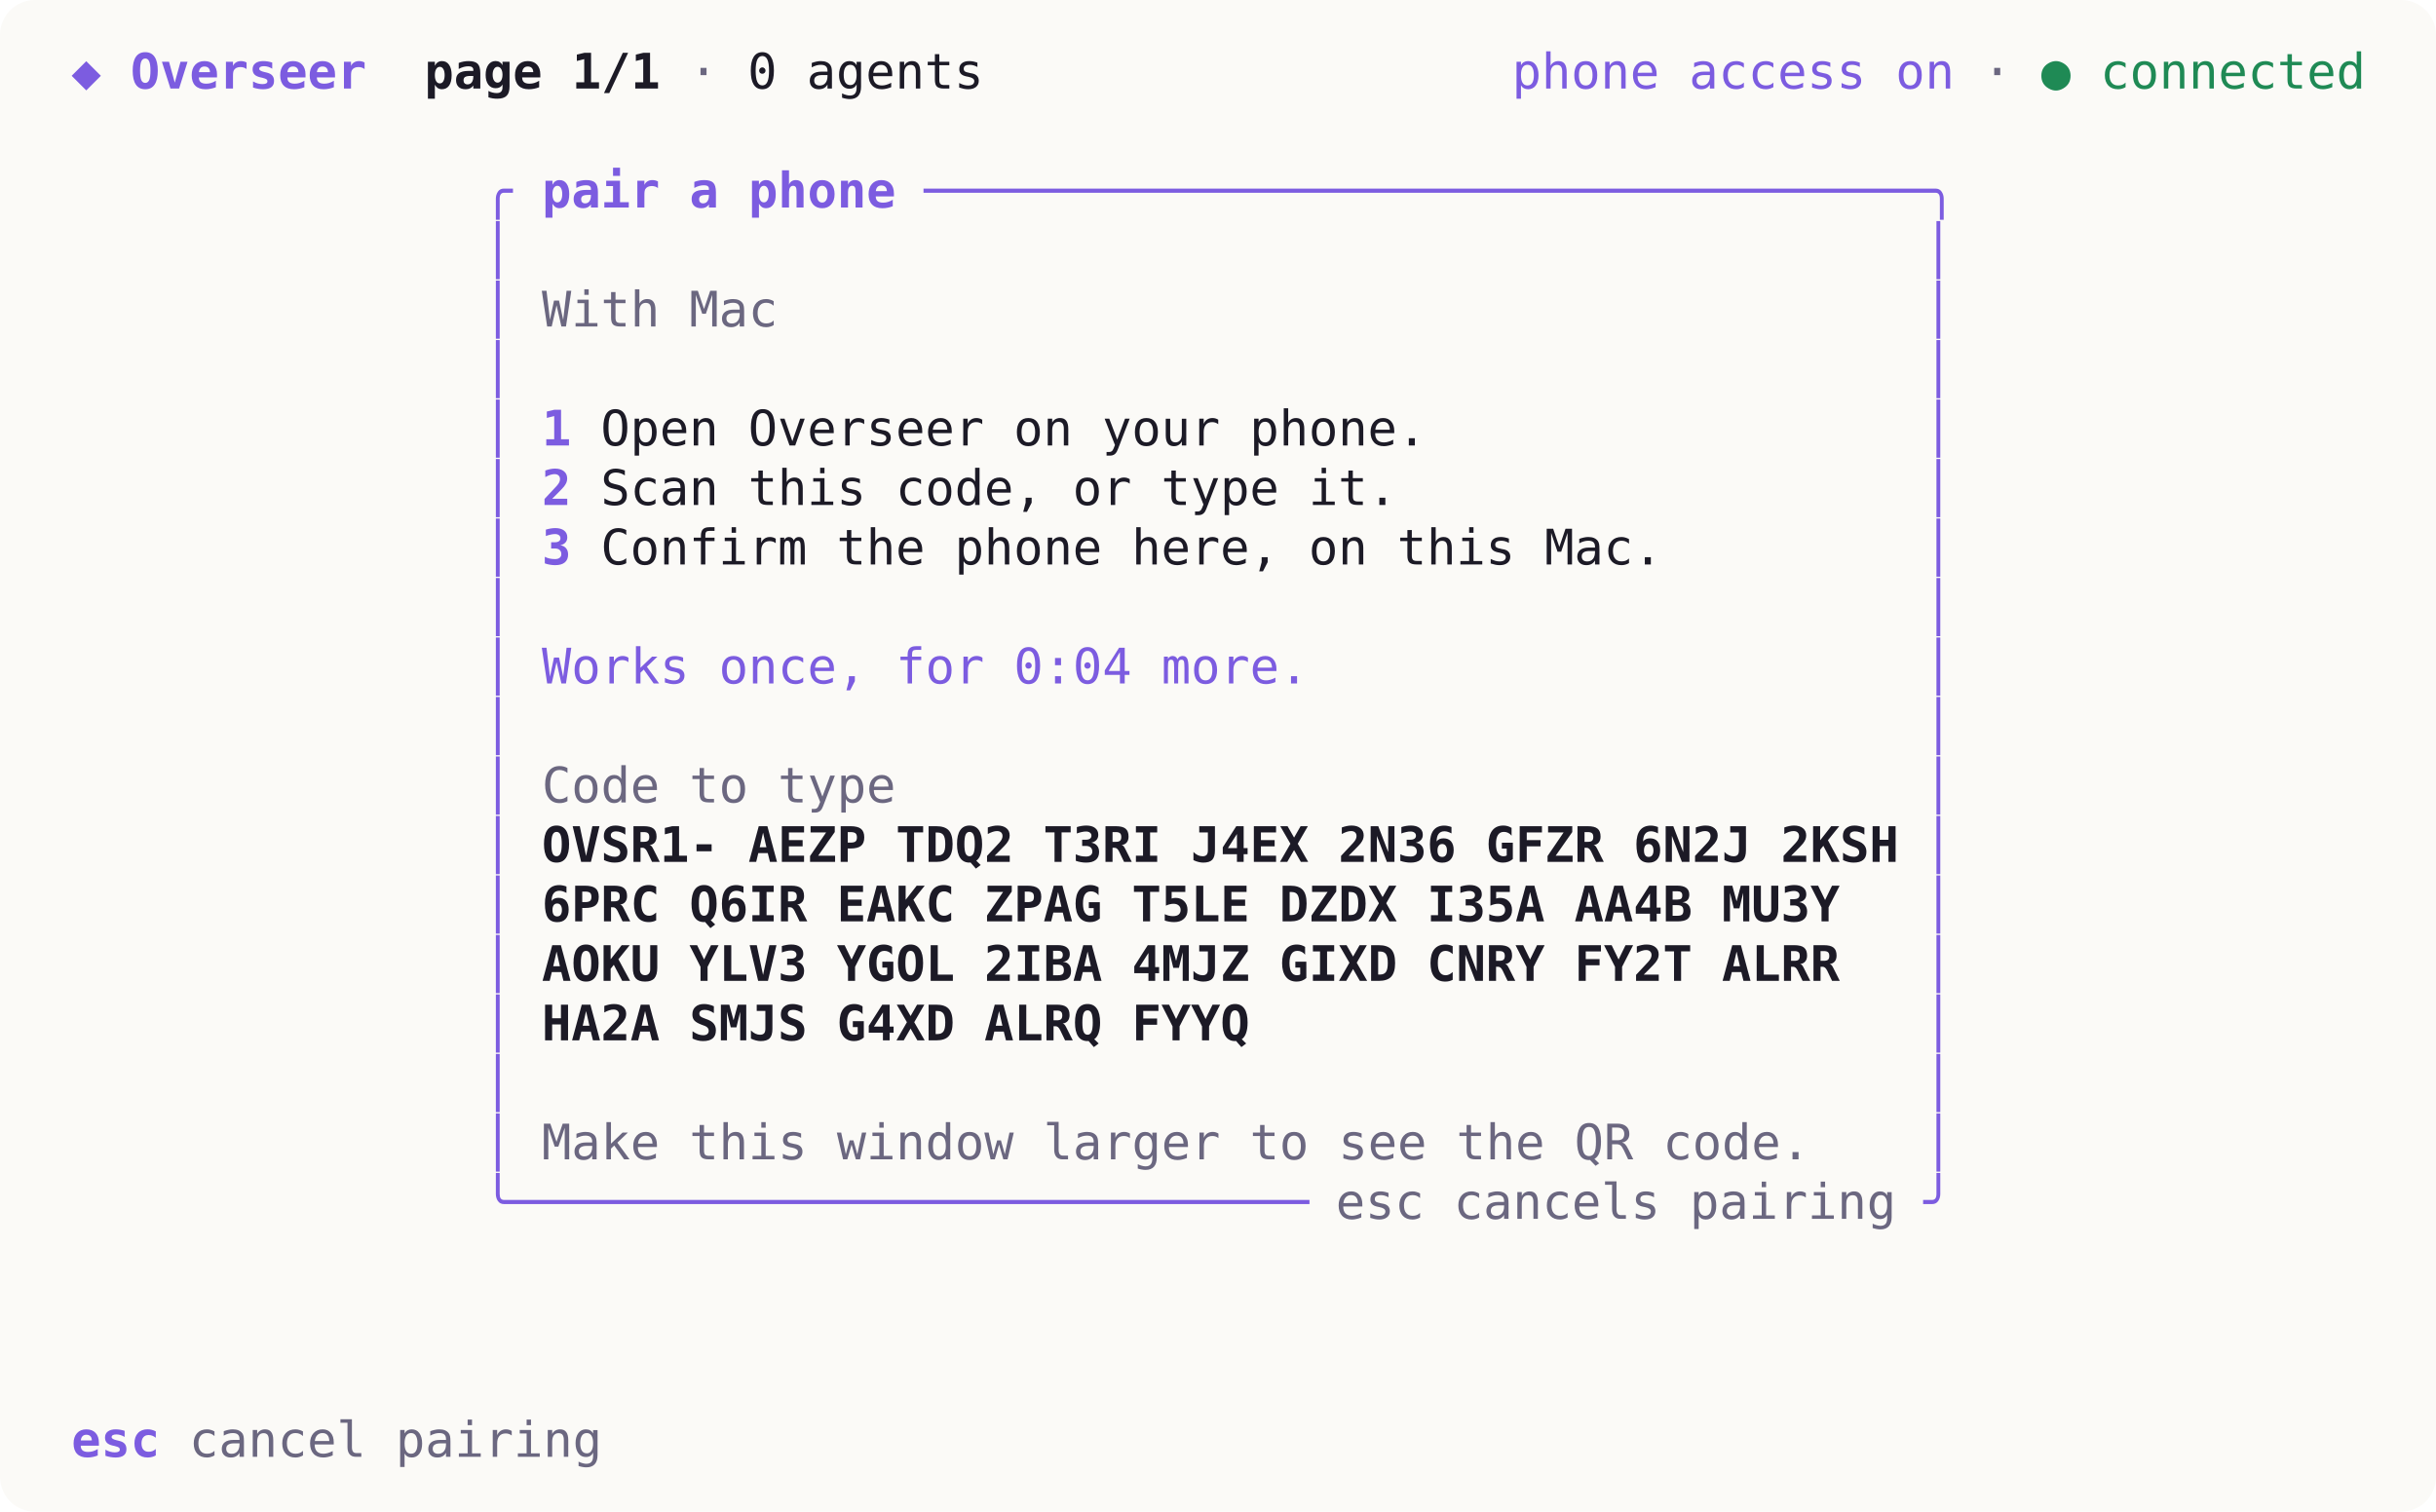
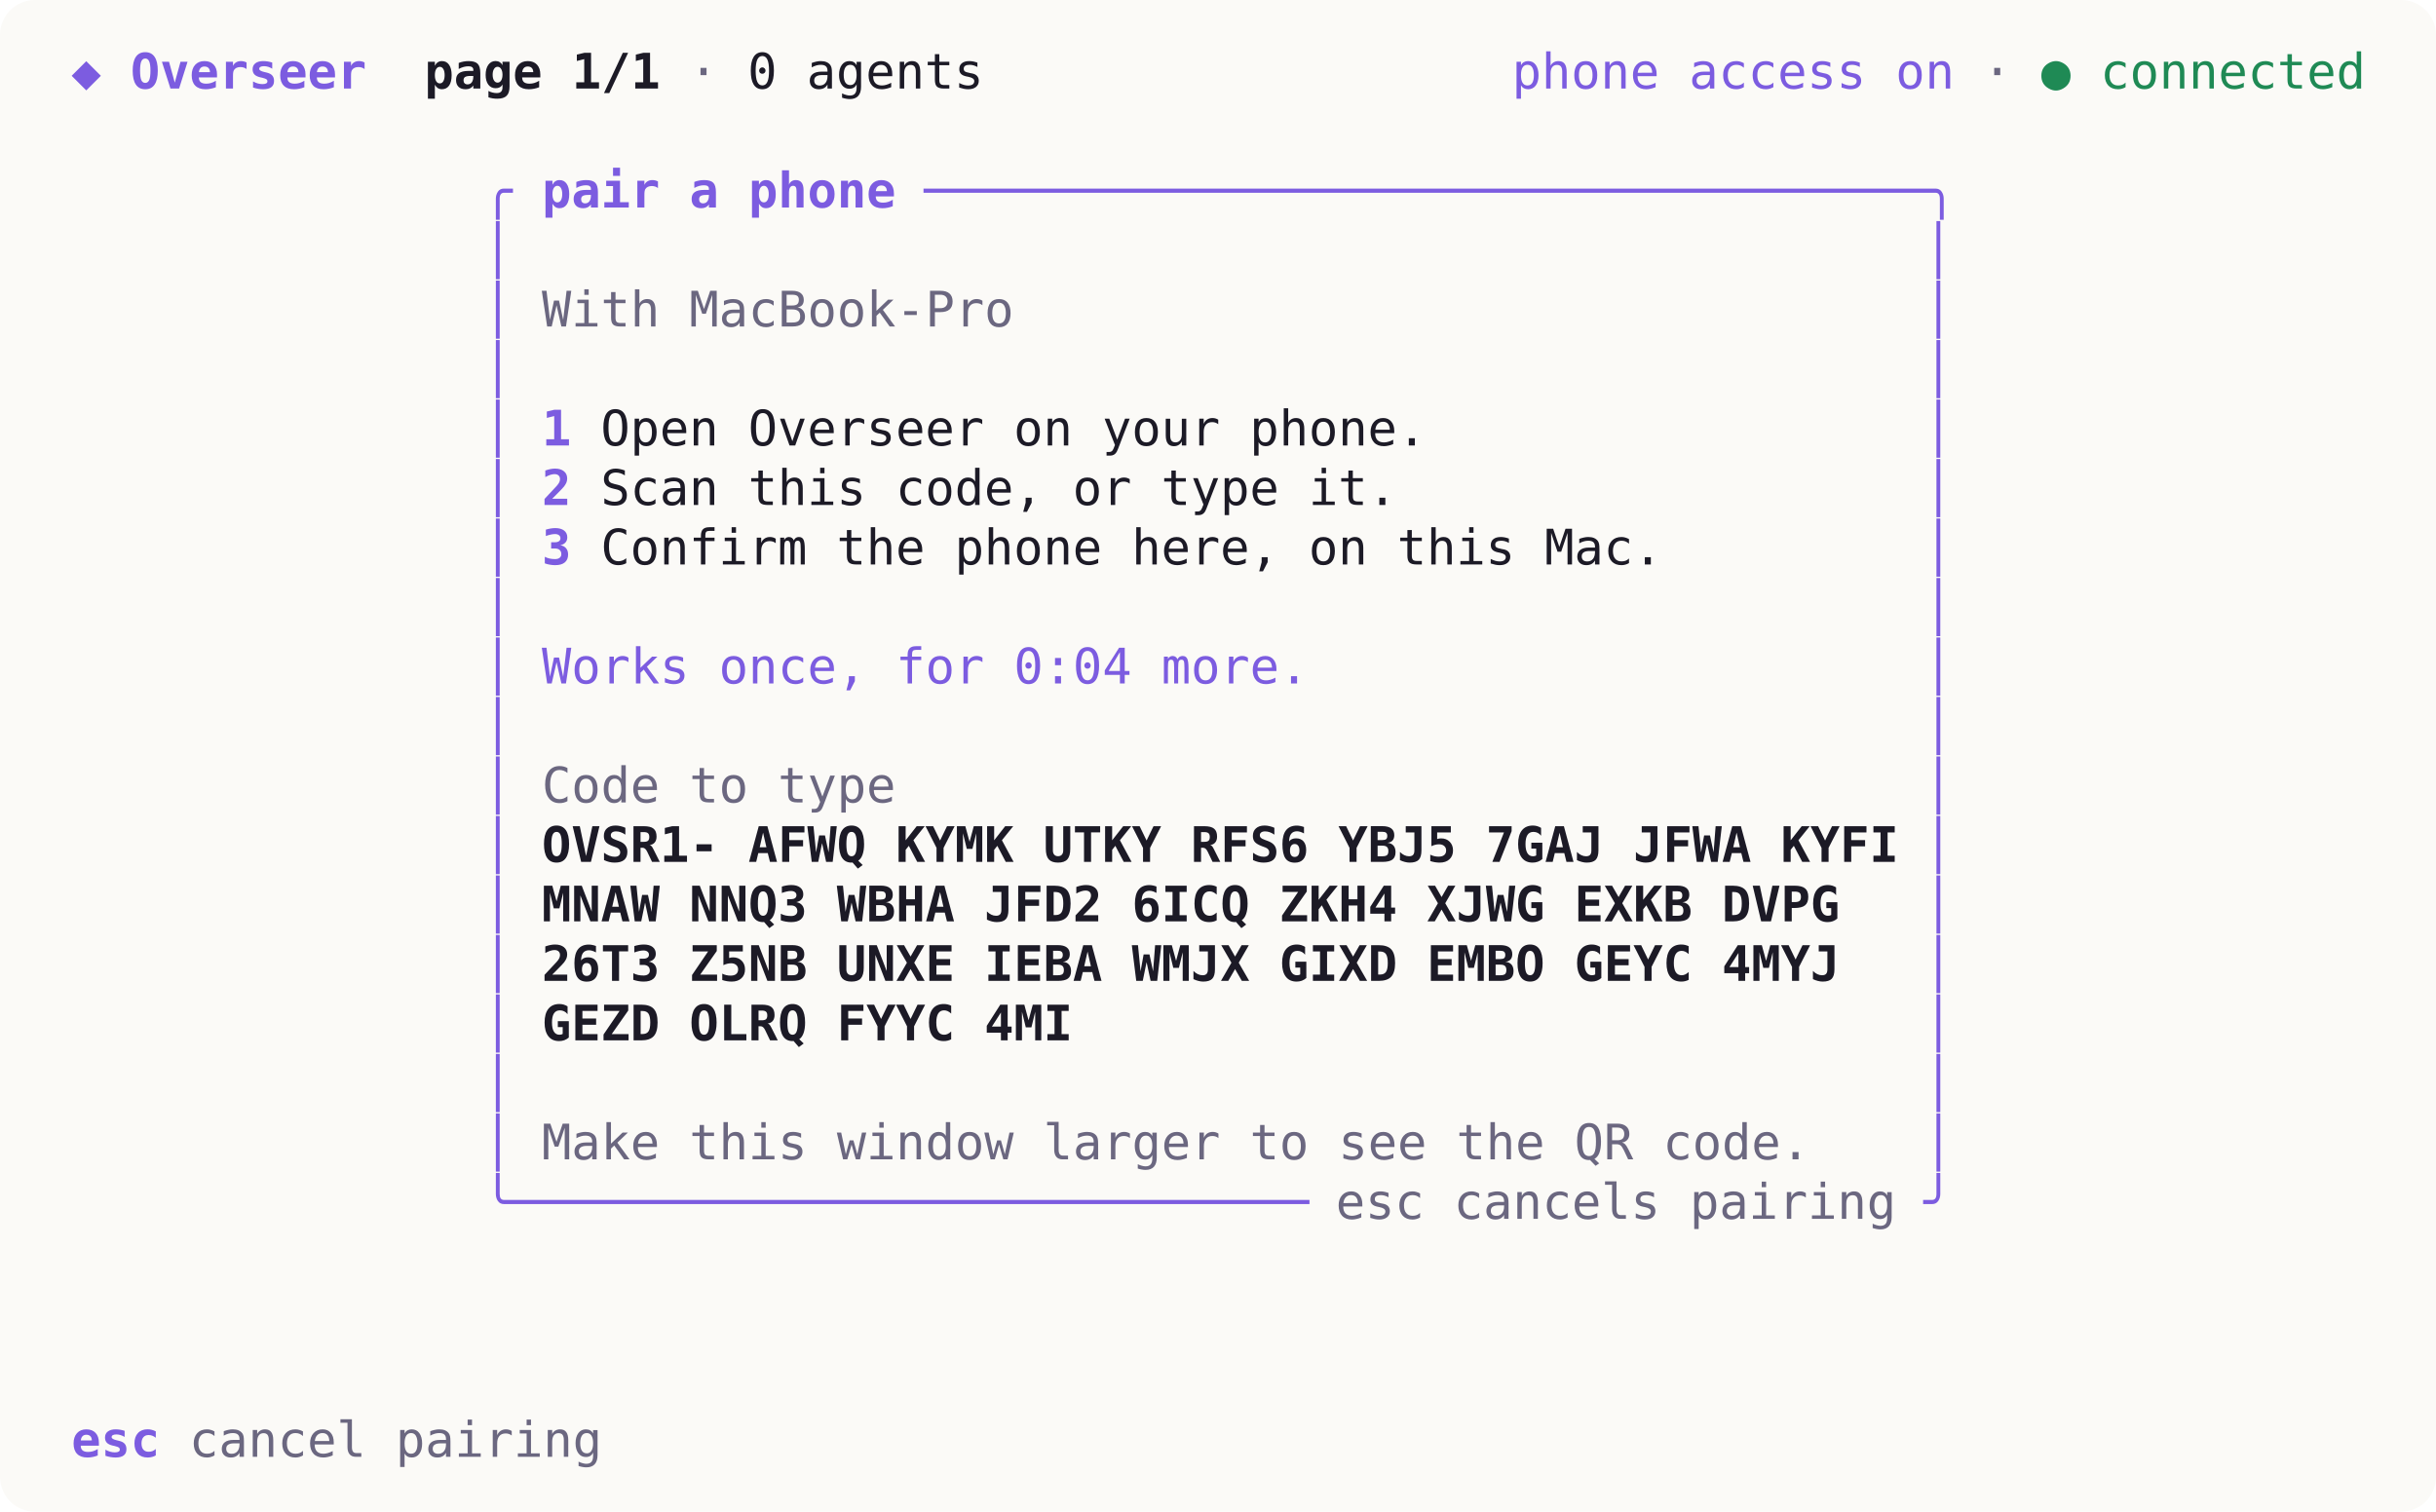
<svg xmlns="http://www.w3.org/2000/svg" width="696" height="432" viewBox="0 0 696 432">
  <rect width="100%" height="100%" rx="10" fill="#fbfaf7" />
  <g font-family="ui-monospace, SFMono-Regular, Menlo, monospace" font-size="14">
    <text x="12.0" y="25.3" textLength="100.8" lengthAdjust="spacingAndGlyphs" fill="#7c5ce0" font-weight="700" xml:space="preserve"> ◆ Overseer </text>
    <text x="112.8" y="25.3" textLength="84.0" lengthAdjust="spacingAndGlyphs" fill="#1c1a26" font-weight="700" xml:space="preserve"> page 1/1 </text>
    <text x="196.8" y="25.3" textLength="16.8" lengthAdjust="spacingAndGlyphs" fill="#6b6780" xml:space="preserve">· </text>
    <text x="213.6" y="25.3" textLength="218.4" lengthAdjust="spacingAndGlyphs" fill="#1c1a26" xml:space="preserve">0 agents                  </text>
    <text x="432.0" y="25.3" textLength="126.0" lengthAdjust="spacingAndGlyphs" fill="#7c5ce0" xml:space="preserve">phone access on</text>
    <text x="558.0" y="25.3" textLength="25.2" lengthAdjust="spacingAndGlyphs" fill="#6b6780" xml:space="preserve"> · </text>
    <text x="583.2" y="25.3" textLength="100.8" lengthAdjust="spacingAndGlyphs" fill="#1f8a55" xml:space="preserve">● connected </text>
    <text x="138.0" y="59.3" textLength="8.4" lengthAdjust="spacingAndGlyphs" fill="#7c5ce0" xml:space="preserve">╭</text>
    <text x="146.4" y="59.3" textLength="117.6" lengthAdjust="spacingAndGlyphs" fill="#7c5ce0" font-weight="700" xml:space="preserve"> pair a phone </text>
    <text x="264.0" y="59.3" textLength="294.0" lengthAdjust="spacingAndGlyphs" fill="#7c5ce0" xml:space="preserve">──────────────────────────────────╮</text>
    <text x="138.0" y="76.3" textLength="8.4" lengthAdjust="spacingAndGlyphs" fill="#7c5ce0" xml:space="preserve">│</text>
    <text x="549.6" y="76.3" textLength="8.4" lengthAdjust="spacingAndGlyphs" fill="#7c5ce0" xml:space="preserve">│</text>
    <text x="138.0" y="93.3" textLength="8.4" lengthAdjust="spacingAndGlyphs" fill="#7c5ce0" xml:space="preserve">│</text>
-     <text x="154.8" y="93.3" textLength="67.2" lengthAdjust="spacingAndGlyphs" fill="#6b6780" xml:space="preserve">With Mac</text>
+     <text x="154.8" y="93.3" textLength="134.4" lengthAdjust="spacingAndGlyphs" fill="#6b6780" xml:space="preserve">With MacBook-Pro</text>
    <text x="549.6" y="93.3" textLength="8.4" lengthAdjust="spacingAndGlyphs" fill="#7c5ce0" xml:space="preserve">│</text>
    <text x="138.0" y="110.3" textLength="8.4" lengthAdjust="spacingAndGlyphs" fill="#7c5ce0" xml:space="preserve">│</text>
    <text x="549.6" y="110.3" textLength="8.4" lengthAdjust="spacingAndGlyphs" fill="#7c5ce0" xml:space="preserve">│</text>
    <text x="138.0" y="127.3" textLength="8.4" lengthAdjust="spacingAndGlyphs" fill="#7c5ce0" xml:space="preserve">│</text>
    <text x="154.8" y="127.3" textLength="16.8" lengthAdjust="spacingAndGlyphs" fill="#7c5ce0" font-weight="700" xml:space="preserve">1 </text>
    <text x="171.6" y="127.3" textLength="378.0" lengthAdjust="spacingAndGlyphs" fill="#1c1a26" xml:space="preserve">Open Overseer on your phone.                 </text>
    <text x="549.6" y="127.3" textLength="8.4" lengthAdjust="spacingAndGlyphs" fill="#7c5ce0" xml:space="preserve">│</text>
    <text x="138.0" y="144.3" textLength="8.4" lengthAdjust="spacingAndGlyphs" fill="#7c5ce0" xml:space="preserve">│</text>
    <text x="154.8" y="144.3" textLength="16.8" lengthAdjust="spacingAndGlyphs" fill="#7c5ce0" font-weight="700" xml:space="preserve">2 </text>
    <text x="171.6" y="144.3" textLength="378.0" lengthAdjust="spacingAndGlyphs" fill="#1c1a26" xml:space="preserve">Scan this code, or type it.                  </text>
    <text x="549.6" y="144.3" textLength="8.4" lengthAdjust="spacingAndGlyphs" fill="#7c5ce0" xml:space="preserve">│</text>
    <text x="138.0" y="161.3" textLength="8.4" lengthAdjust="spacingAndGlyphs" fill="#7c5ce0" xml:space="preserve">│</text>
    <text x="154.8" y="161.3" textLength="16.8" lengthAdjust="spacingAndGlyphs" fill="#7c5ce0" font-weight="700" xml:space="preserve">3 </text>
    <text x="171.6" y="161.3" textLength="378.0" lengthAdjust="spacingAndGlyphs" fill="#1c1a26" xml:space="preserve">Confirm the phone here, on this Mac.         </text>
    <text x="549.6" y="161.3" textLength="8.4" lengthAdjust="spacingAndGlyphs" fill="#7c5ce0" xml:space="preserve">│</text>
    <text x="138.0" y="178.3" textLength="8.4" lengthAdjust="spacingAndGlyphs" fill="#7c5ce0" xml:space="preserve">│</text>
    <text x="549.6" y="178.3" textLength="8.4" lengthAdjust="spacingAndGlyphs" fill="#7c5ce0" xml:space="preserve">│</text>
    <text x="138.0" y="195.3" textLength="8.4" lengthAdjust="spacingAndGlyphs" fill="#7c5ce0" xml:space="preserve">│</text>
    <text x="154.8" y="195.3" textLength="218.4" lengthAdjust="spacingAndGlyphs" fill="#7c5ce0" xml:space="preserve">Works once, for 0:04 more.</text>
    <text x="549.6" y="195.3" textLength="8.4" lengthAdjust="spacingAndGlyphs" fill="#7c5ce0" xml:space="preserve">│</text>
    <text x="138.0" y="212.3" textLength="8.4" lengthAdjust="spacingAndGlyphs" fill="#7c5ce0" xml:space="preserve">│</text>
    <text x="549.6" y="212.3" textLength="8.4" lengthAdjust="spacingAndGlyphs" fill="#7c5ce0" xml:space="preserve">│</text>
    <text x="138.0" y="229.3" textLength="8.4" lengthAdjust="spacingAndGlyphs" fill="#7c5ce0" xml:space="preserve">│</text>
    <text x="154.8" y="229.3" textLength="100.8" lengthAdjust="spacingAndGlyphs" fill="#6b6780" xml:space="preserve">Code to type</text>
    <text x="549.6" y="229.3" textLength="8.4" lengthAdjust="spacingAndGlyphs" fill="#7c5ce0" xml:space="preserve">│</text>
    <text x="138.0" y="246.3" textLength="8.4" lengthAdjust="spacingAndGlyphs" fill="#7c5ce0" xml:space="preserve">│</text>
-     <text x="154.8" y="246.3" textLength="386.4" lengthAdjust="spacingAndGlyphs" fill="#1c1a26" font-weight="700" xml:space="preserve">OVSR1- AEZP TDQ2 T3RI J4EX 2N36 GFZR 6N2J 2KSH</text>
+     <text x="154.8" y="246.3" textLength="386.4" lengthAdjust="spacingAndGlyphs" fill="#1c1a26" font-weight="700" xml:space="preserve">OVSR1- AFWQ KYMK UTKY RFS6 YBJ5 7GAJ JFWA KYFI</text>
    <text x="549.6" y="246.3" textLength="8.4" lengthAdjust="spacingAndGlyphs" fill="#7c5ce0" xml:space="preserve">│</text>
    <text x="138.0" y="263.3" textLength="8.4" lengthAdjust="spacingAndGlyphs" fill="#7c5ce0" xml:space="preserve">│</text>
-     <text x="154.8" y="263.3" textLength="369.6" lengthAdjust="spacingAndGlyphs" fill="#1c1a26" font-weight="700" xml:space="preserve">6PRC Q6IR EAKC ZPAG T5LE DZDX I35A AA4B MU3Y</text>
+     <text x="154.8" y="263.3" textLength="369.6" lengthAdjust="spacingAndGlyphs" fill="#1c1a26" font-weight="700" xml:space="preserve">MNAW NNQ3 WBHA JFD2 6ICQ ZKH4 XJWG EXKB DVPG</text>
    <text x="549.6" y="263.3" textLength="8.4" lengthAdjust="spacingAndGlyphs" fill="#7c5ce0" xml:space="preserve">│</text>
    <text x="138.0" y="280.3" textLength="8.4" lengthAdjust="spacingAndGlyphs" fill="#7c5ce0" xml:space="preserve">│</text>
-     <text x="154.8" y="280.3" textLength="369.6" lengthAdjust="spacingAndGlyphs" fill="#1c1a26" font-weight="700" xml:space="preserve">AOKU YLV3 YGOL 2IBA 4MJZ GIXD CNRY FY2T ALRR</text>
+     <text x="154.8" y="280.3" textLength="369.6" lengthAdjust="spacingAndGlyphs" fill="#1c1a26" font-weight="700" xml:space="preserve">26T3 Z5NB UNXE IEBA WMJX GIXD EMBO GEYC 4MYJ</text>
    <text x="549.6" y="280.3" textLength="8.4" lengthAdjust="spacingAndGlyphs" fill="#7c5ce0" xml:space="preserve">│</text>
    <text x="138.0" y="297.3" textLength="8.4" lengthAdjust="spacingAndGlyphs" fill="#7c5ce0" xml:space="preserve">│</text>
-     <text x="154.8" y="297.3" textLength="201.6" lengthAdjust="spacingAndGlyphs" fill="#1c1a26" font-weight="700" xml:space="preserve">HA2A SMJS G4XD ALRQ FYYQ</text>
+     <text x="154.8" y="297.3" textLength="151.2" lengthAdjust="spacingAndGlyphs" fill="#1c1a26" font-weight="700" xml:space="preserve">GEZD OLRQ FYYC 4MI</text>
    <text x="549.6" y="297.3" textLength="8.4" lengthAdjust="spacingAndGlyphs" fill="#7c5ce0" xml:space="preserve">│</text>
    <text x="138.0" y="314.3" textLength="8.4" lengthAdjust="spacingAndGlyphs" fill="#7c5ce0" xml:space="preserve">│</text>
    <text x="549.6" y="314.3" textLength="8.4" lengthAdjust="spacingAndGlyphs" fill="#7c5ce0" xml:space="preserve">│</text>
    <text x="138.0" y="331.3" textLength="8.4" lengthAdjust="spacingAndGlyphs" fill="#7c5ce0" xml:space="preserve">│</text>
    <text x="154.8" y="331.3" textLength="361.2" lengthAdjust="spacingAndGlyphs" fill="#6b6780" xml:space="preserve">Make this window larger to see the QR code.</text>
    <text x="549.6" y="331.3" textLength="8.4" lengthAdjust="spacingAndGlyphs" fill="#7c5ce0" xml:space="preserve">│</text>
    <text x="138.0" y="348.3" textLength="235.2" lengthAdjust="spacingAndGlyphs" fill="#7c5ce0" xml:space="preserve">╰───────────────────────────</text>
    <text x="373.2" y="348.3" textLength="176.4" lengthAdjust="spacingAndGlyphs" fill="#6b6780" xml:space="preserve"> esc cancels pairing </text>
    <text x="549.6" y="348.3" textLength="8.4" lengthAdjust="spacingAndGlyphs" fill="#7c5ce0" xml:space="preserve">╯</text>
    <text x="20.4" y="416.3" textLength="25.2" lengthAdjust="spacingAndGlyphs" fill="#7c5ce0" font-weight="700" xml:space="preserve">esc</text>
    <text x="45.6" y="416.3" textLength="151.2" lengthAdjust="spacingAndGlyphs" fill="#6b6780" xml:space="preserve"> cancel pairing   </text>
  </g>
</svg>
